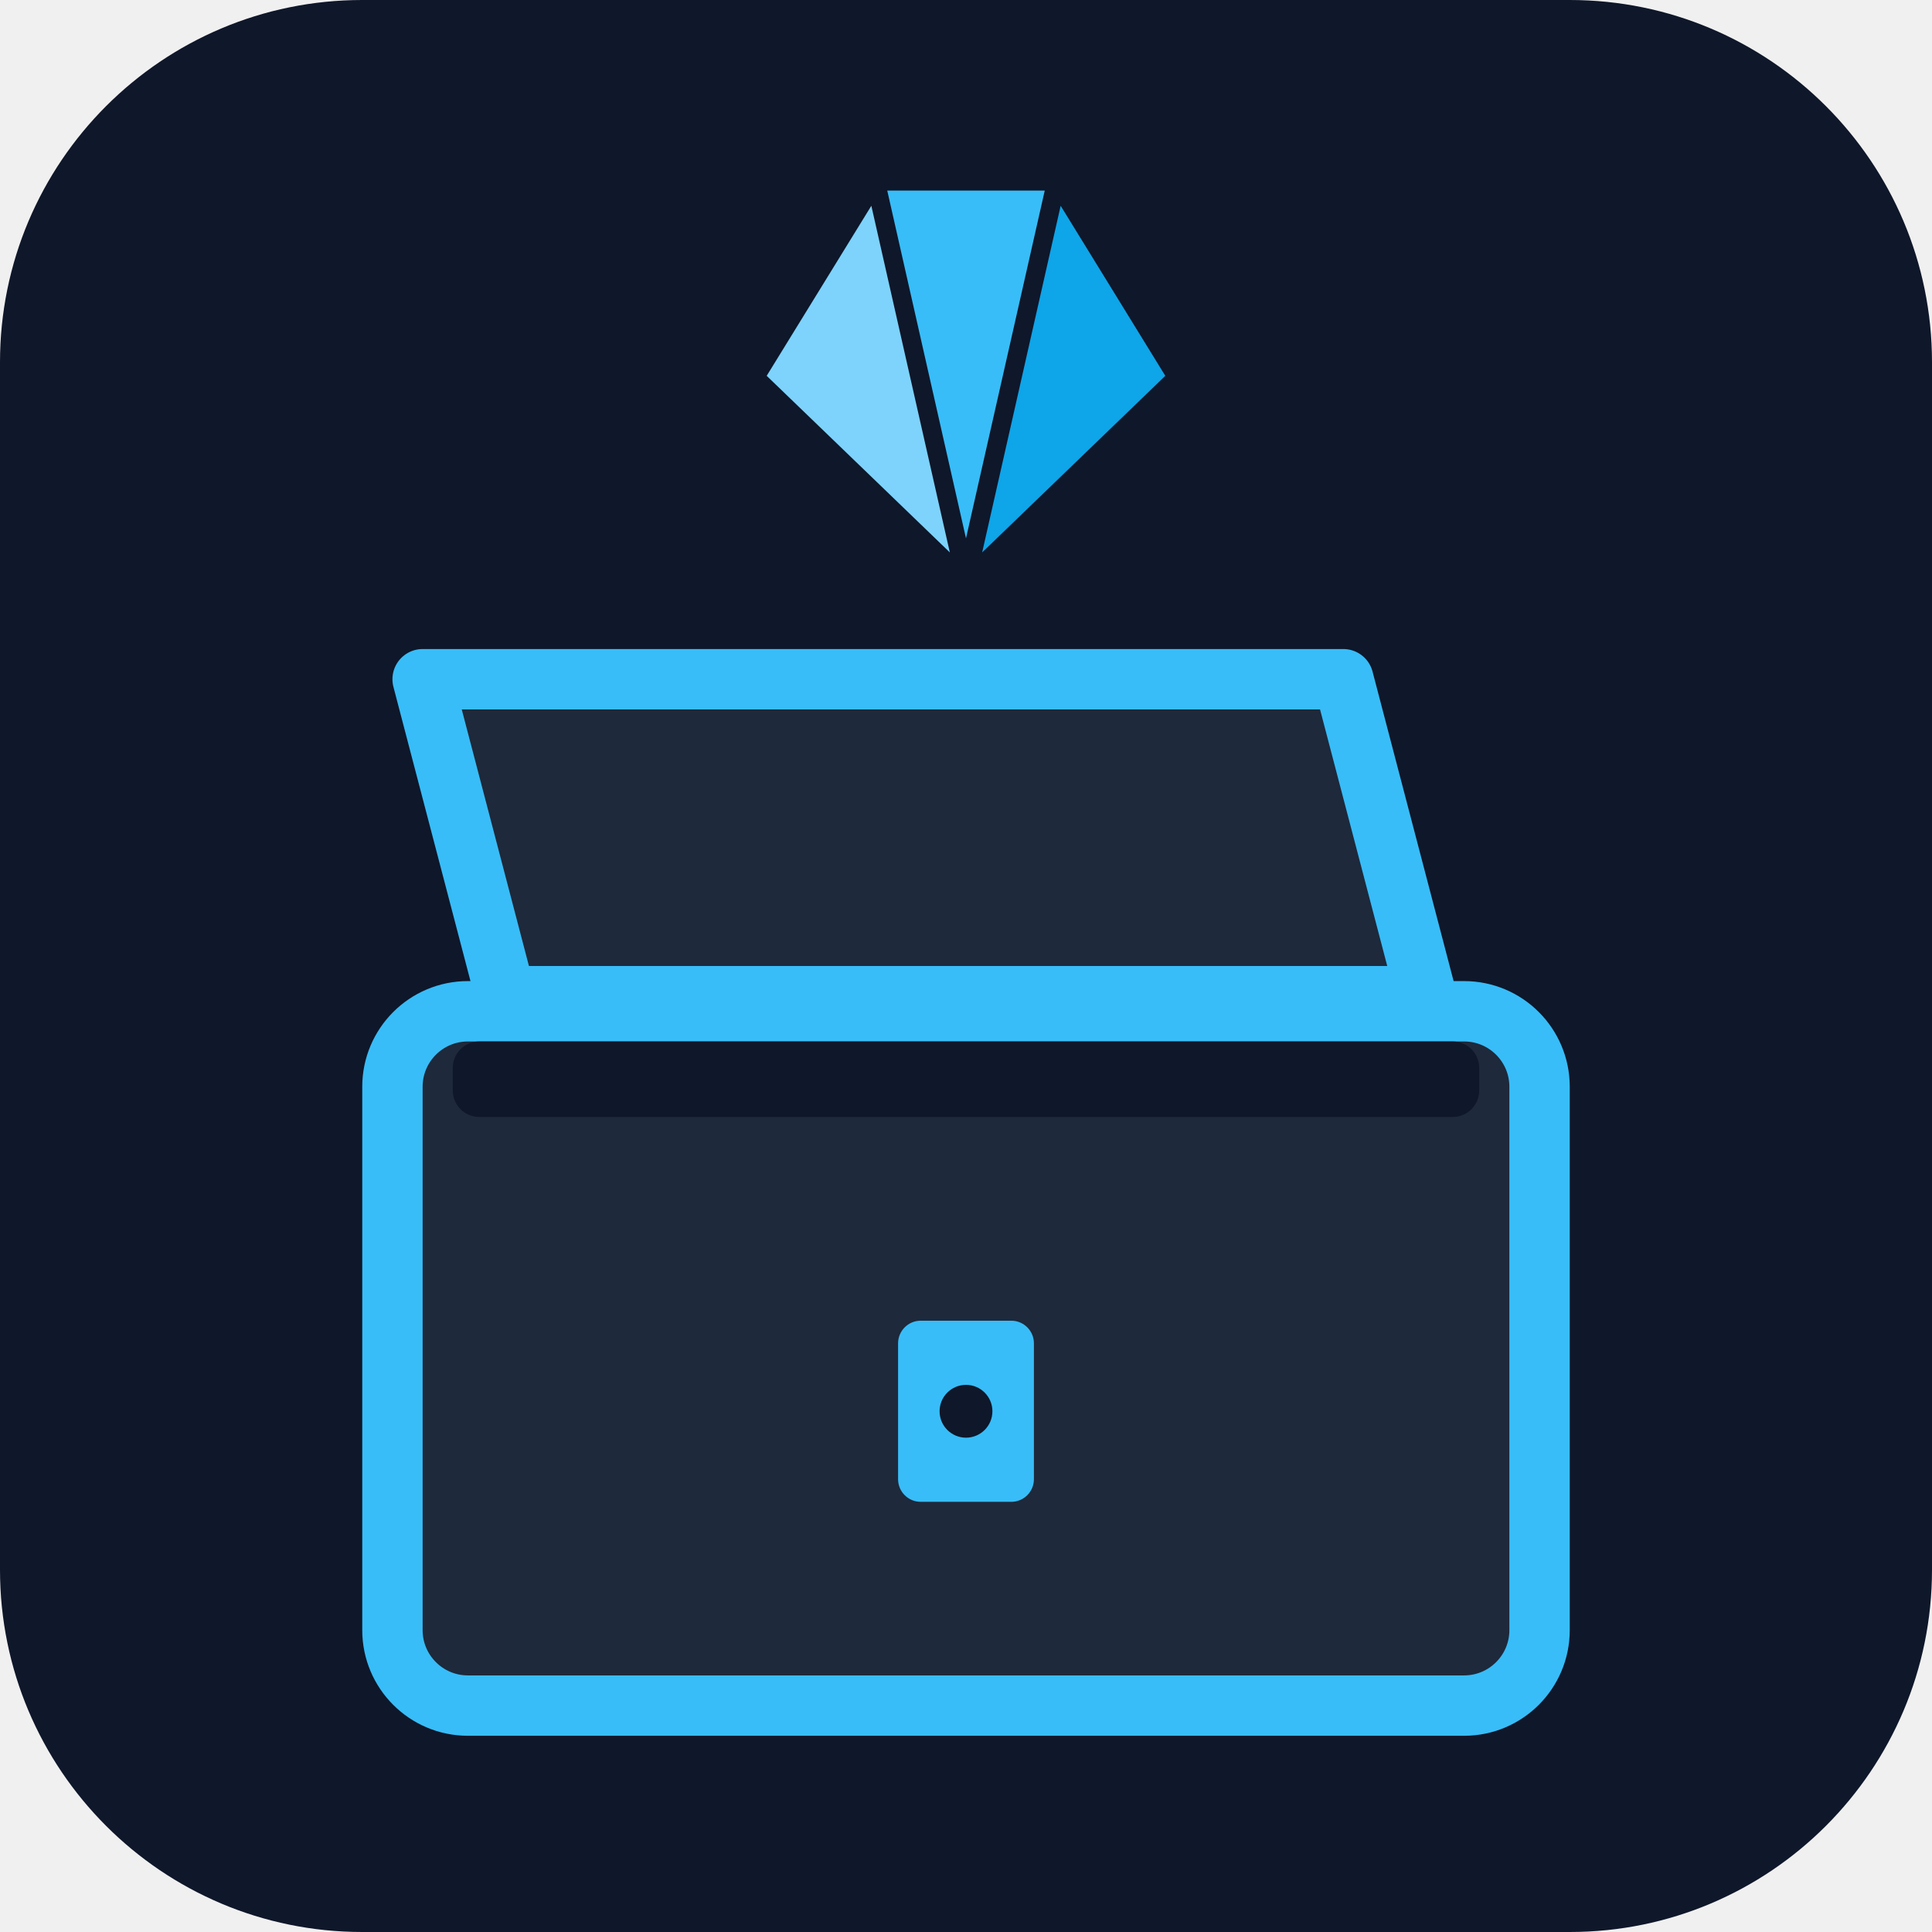
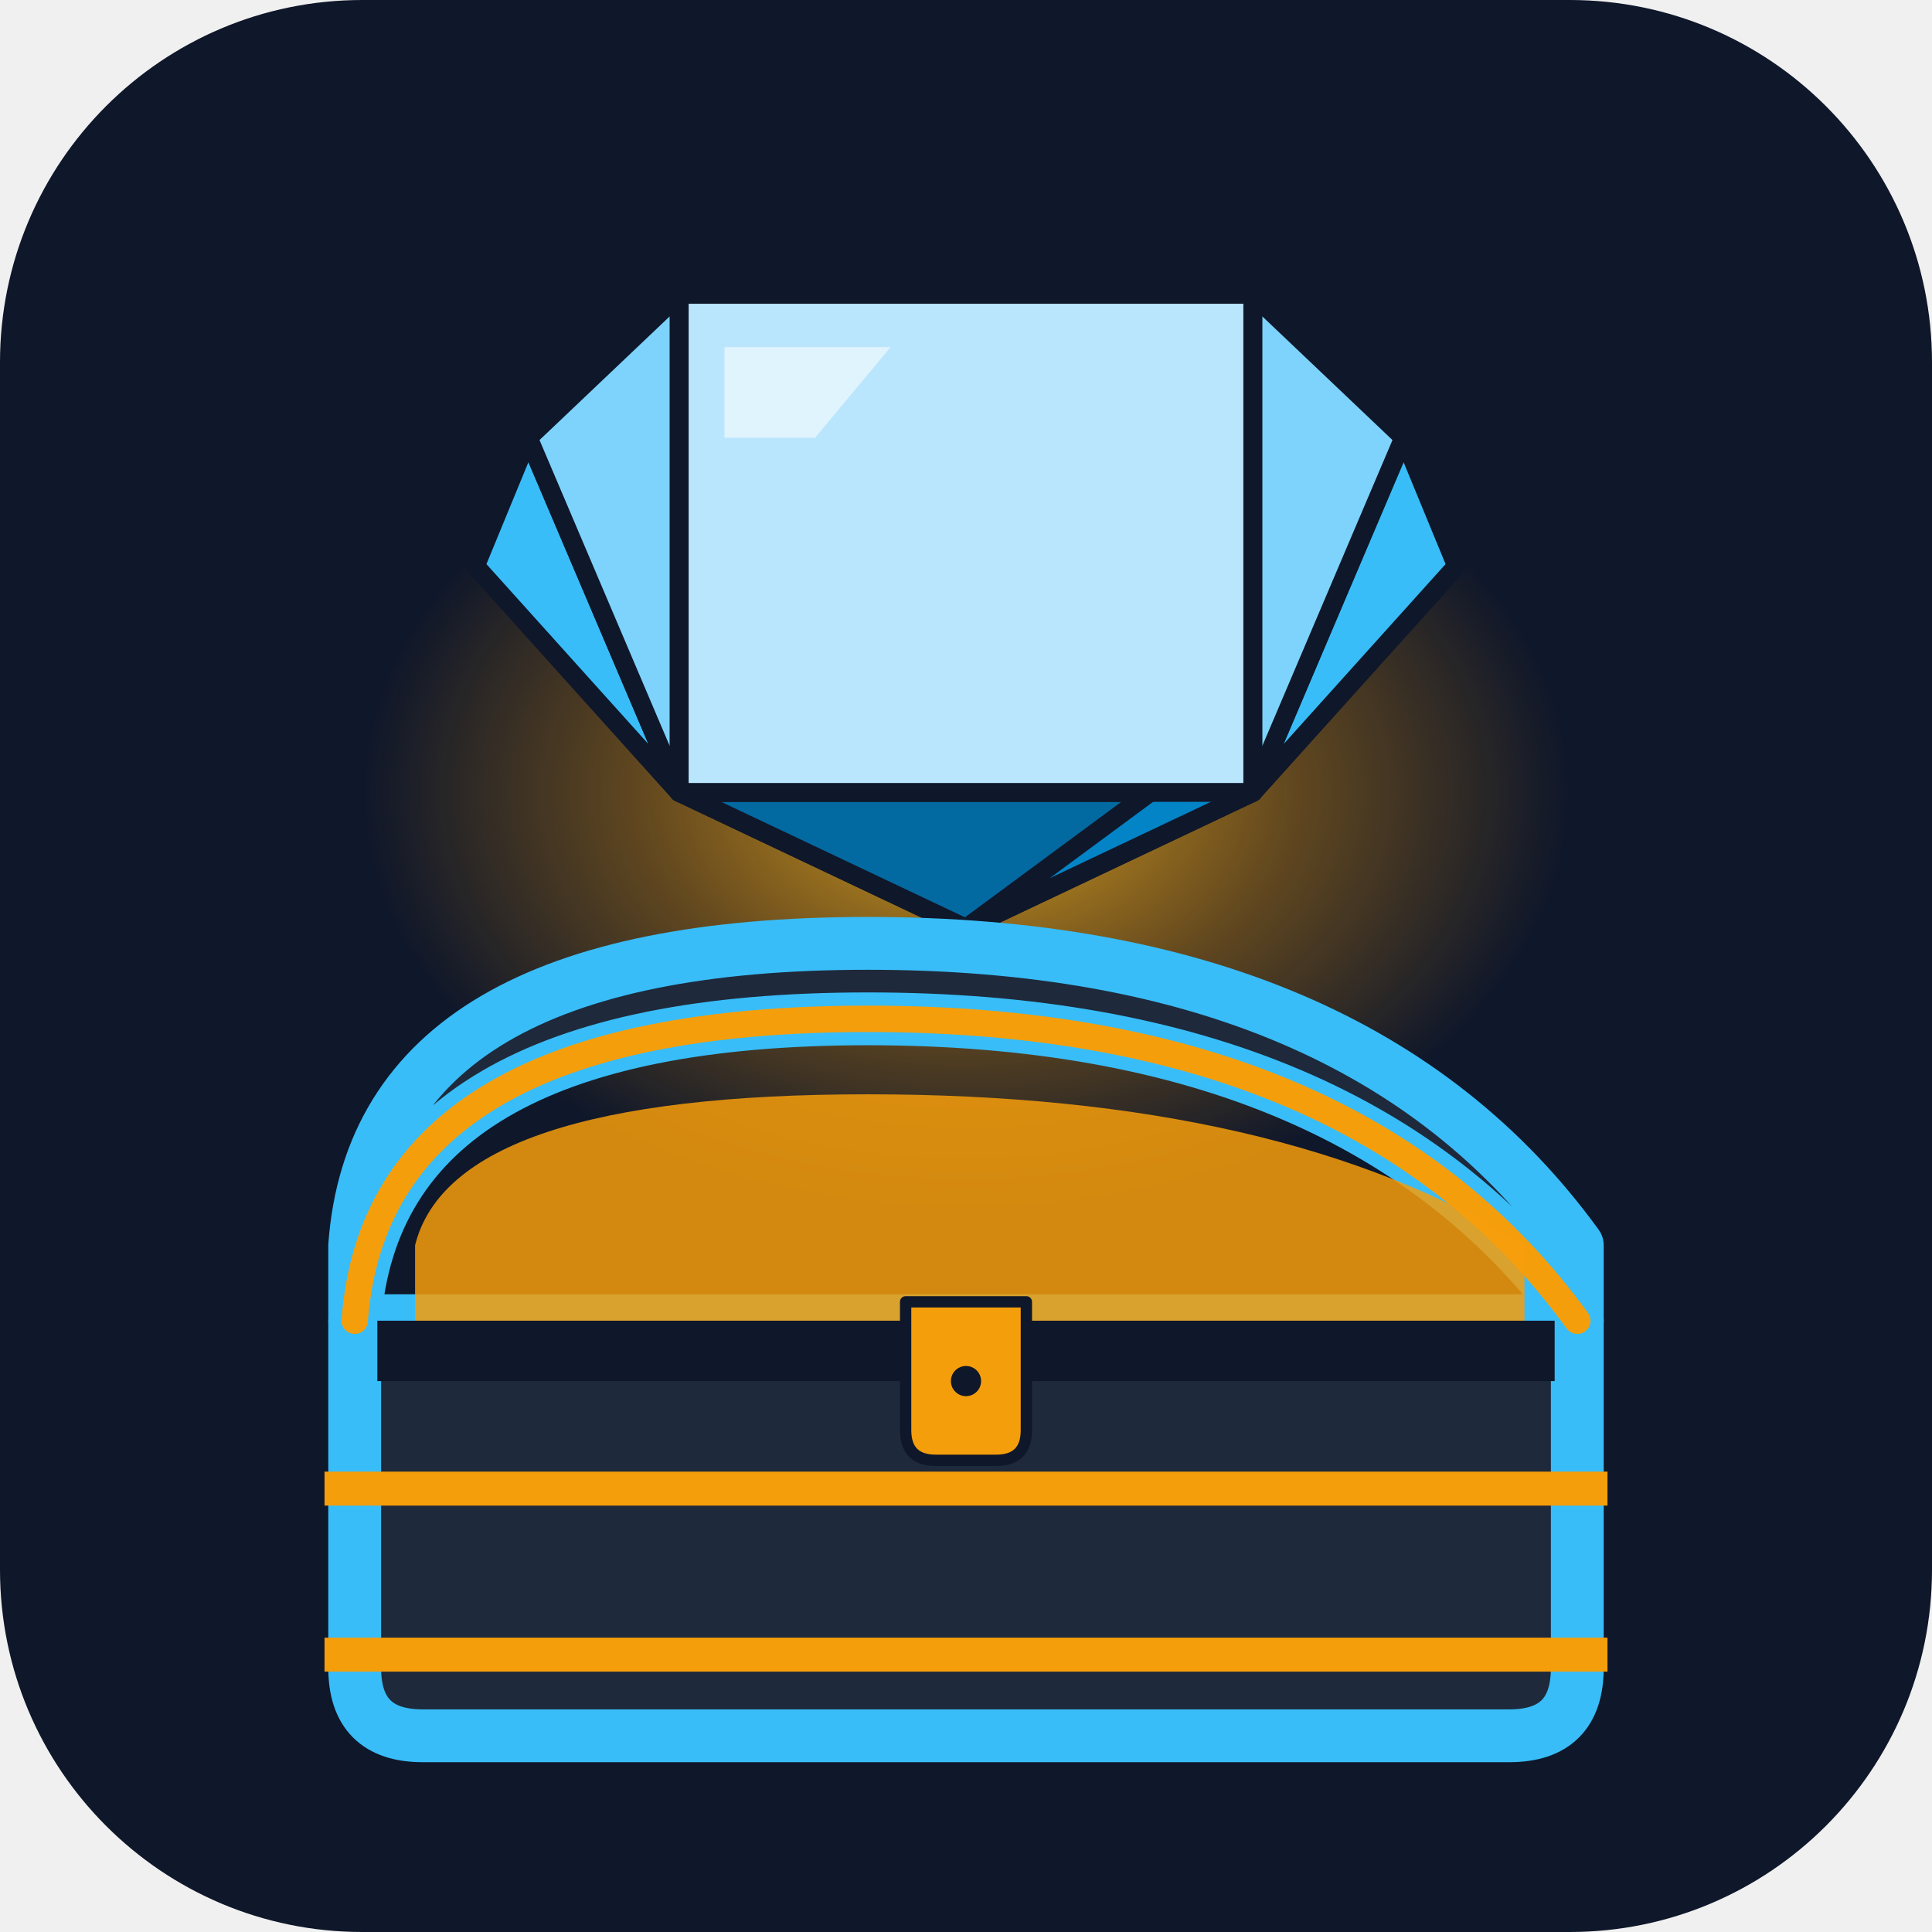
<svg xmlns="http://www.w3.org/2000/svg" viewBox="0 0 1024 1024" role="img" aria-label="Covet">
+   <defs>
+     <radialGradient id="treasureGlow" cx="0.5" cy="0.5" r="0.5">
+       <stop offset="0" stop-color="#fbbf24" stop-opacity="0.85" />
+       <stop offset="0.55" stop-color="#f59e0b" stop-opacity="0.35" />
+       <stop offset="1" stop-color="#f59e0b" stop-opacity="0" />
+     </radialGradient>
+   </defs>
  <rect width="1024" height="1024" rx="192" fill="#0f172a" />
-   <g>
-     <path d="M 464 96 L 400 200 L 512 308 Z" fill="#7dd3fc" />
-     <path d="M 560 96 L 624 200 L 512 308 Z" fill="#0ea5e9" />
-     <path d="M 464 96 L 560 96 L 512 308 Z" fill="#38bdf8" />
-     <path d="M 464 96 L 560 96 L 624 200 L 512 308 L 400 200 Z                  M 464 96 L 512 308 M 560 96 L 512 308" fill="none" stroke="#0f172a" stroke-width="10" stroke-linejoin="round" />
+   <ellipse cx="512" cy="420" rx="320" ry="220" fill="url(#treasureGlow)" />
+   <g stroke="#0f172a" stroke-width="10" stroke-linejoin="round">
+     <path d="M 252 300 L 360 420 L 512 492 Z" fill="#0284c7" />
+     <path d="M 360 420 L 664 420 L 512 492 Z" fill="#0369a1" />
+     <path d="M 664 420 L 772 300 L 512 492 Z" fill="#0284c7" />
+     <path d="M 252 300 L 280 232 L 360 420 Z" fill="#38bdf8" />
+     <path d="M 772 300 L 744 232 L 664 420 Z" fill="#38bdf8" />
+     <path d="M 280 232 L 360 156 L 360 420 Z" fill="#7dd3fc" />
+     <path d="M 744 232 L 664 156 L 664 420 Z" fill="#7dd3fc" />
+     <path d="M 360 156 L 664 156 L 664 420 L 360 420 Z" fill="#bae6fd" />
+     <path d="M 384 184 L 472 184 L 432 232 L 384 232 Z" fill="#ffffff" fill-opacity="0.55" stroke="none" />
  </g>
-   <g fill="#1e293b" stroke="#38bdf8" stroke-width="32" stroke-linejoin="round" stroke-linecap="round">
-     <path d="M 268 528 L 756 528 L 712 360 L 224 360 Z" />
-     <rect x="208" y="536" width="608" height="368" rx="40" />
-   </g>
-   <rect x="240" y="552" width="544" height="40" rx="14" fill="#0f172a" />
-   <g fill="#38bdf8">
-     <rect x="476" y="700" width="72" height="96" rx="12" />
-     <circle cx="512" cy="748" r="14" fill="#0f172a" />
-   </g>
+   <path d="M 188 700 L 188 884 Q 188 920 224 920 L 800 920 Q 836 920 836 884 L 836 700 Z" fill="#1e293b" stroke="#38bdf8" stroke-width="28" stroke-linejoin="round" />
+   <rect x="172" y="780" width="680" height="18" fill="#f59e0b" />
+   <rect x="172" y="868" width="680" height="18" fill="#f59e0b" />
+   <path d="M 836 700              Q 720 540 460 540              Q 200 540 188 700              L 188 660              Q 200 500 460 500              Q 720 500 836 660 Z" fill="#1e293b" stroke="#38bdf8" stroke-width="28" stroke-linejoin="round" />
+   <path d="M 188 700 Q 200 540 460 540 Q 720 540 836 700" fill="none" stroke="#f59e0b" stroke-width="14" stroke-linecap="round" />
+   <path d="M 220 660 Q 240 580 460 580 Q 680 580 808 660 L 808 700 L 220 700 Z" fill="#f59e0b" fill-opacity="0.85" />
+   <rect x="200" y="700" width="624" height="32" fill="#0f172a" />
+   <path d="M 480 690 L 544 690 L 544 758 Q 544 774 528 774 L 496 774 Q 480 774 480 758 Z" fill="#f59e0b" stroke="#0f172a" stroke-width="6" stroke-linejoin="round" />
+   <circle cx="512" cy="732" r="8" fill="#0f172a" />
</svg>
